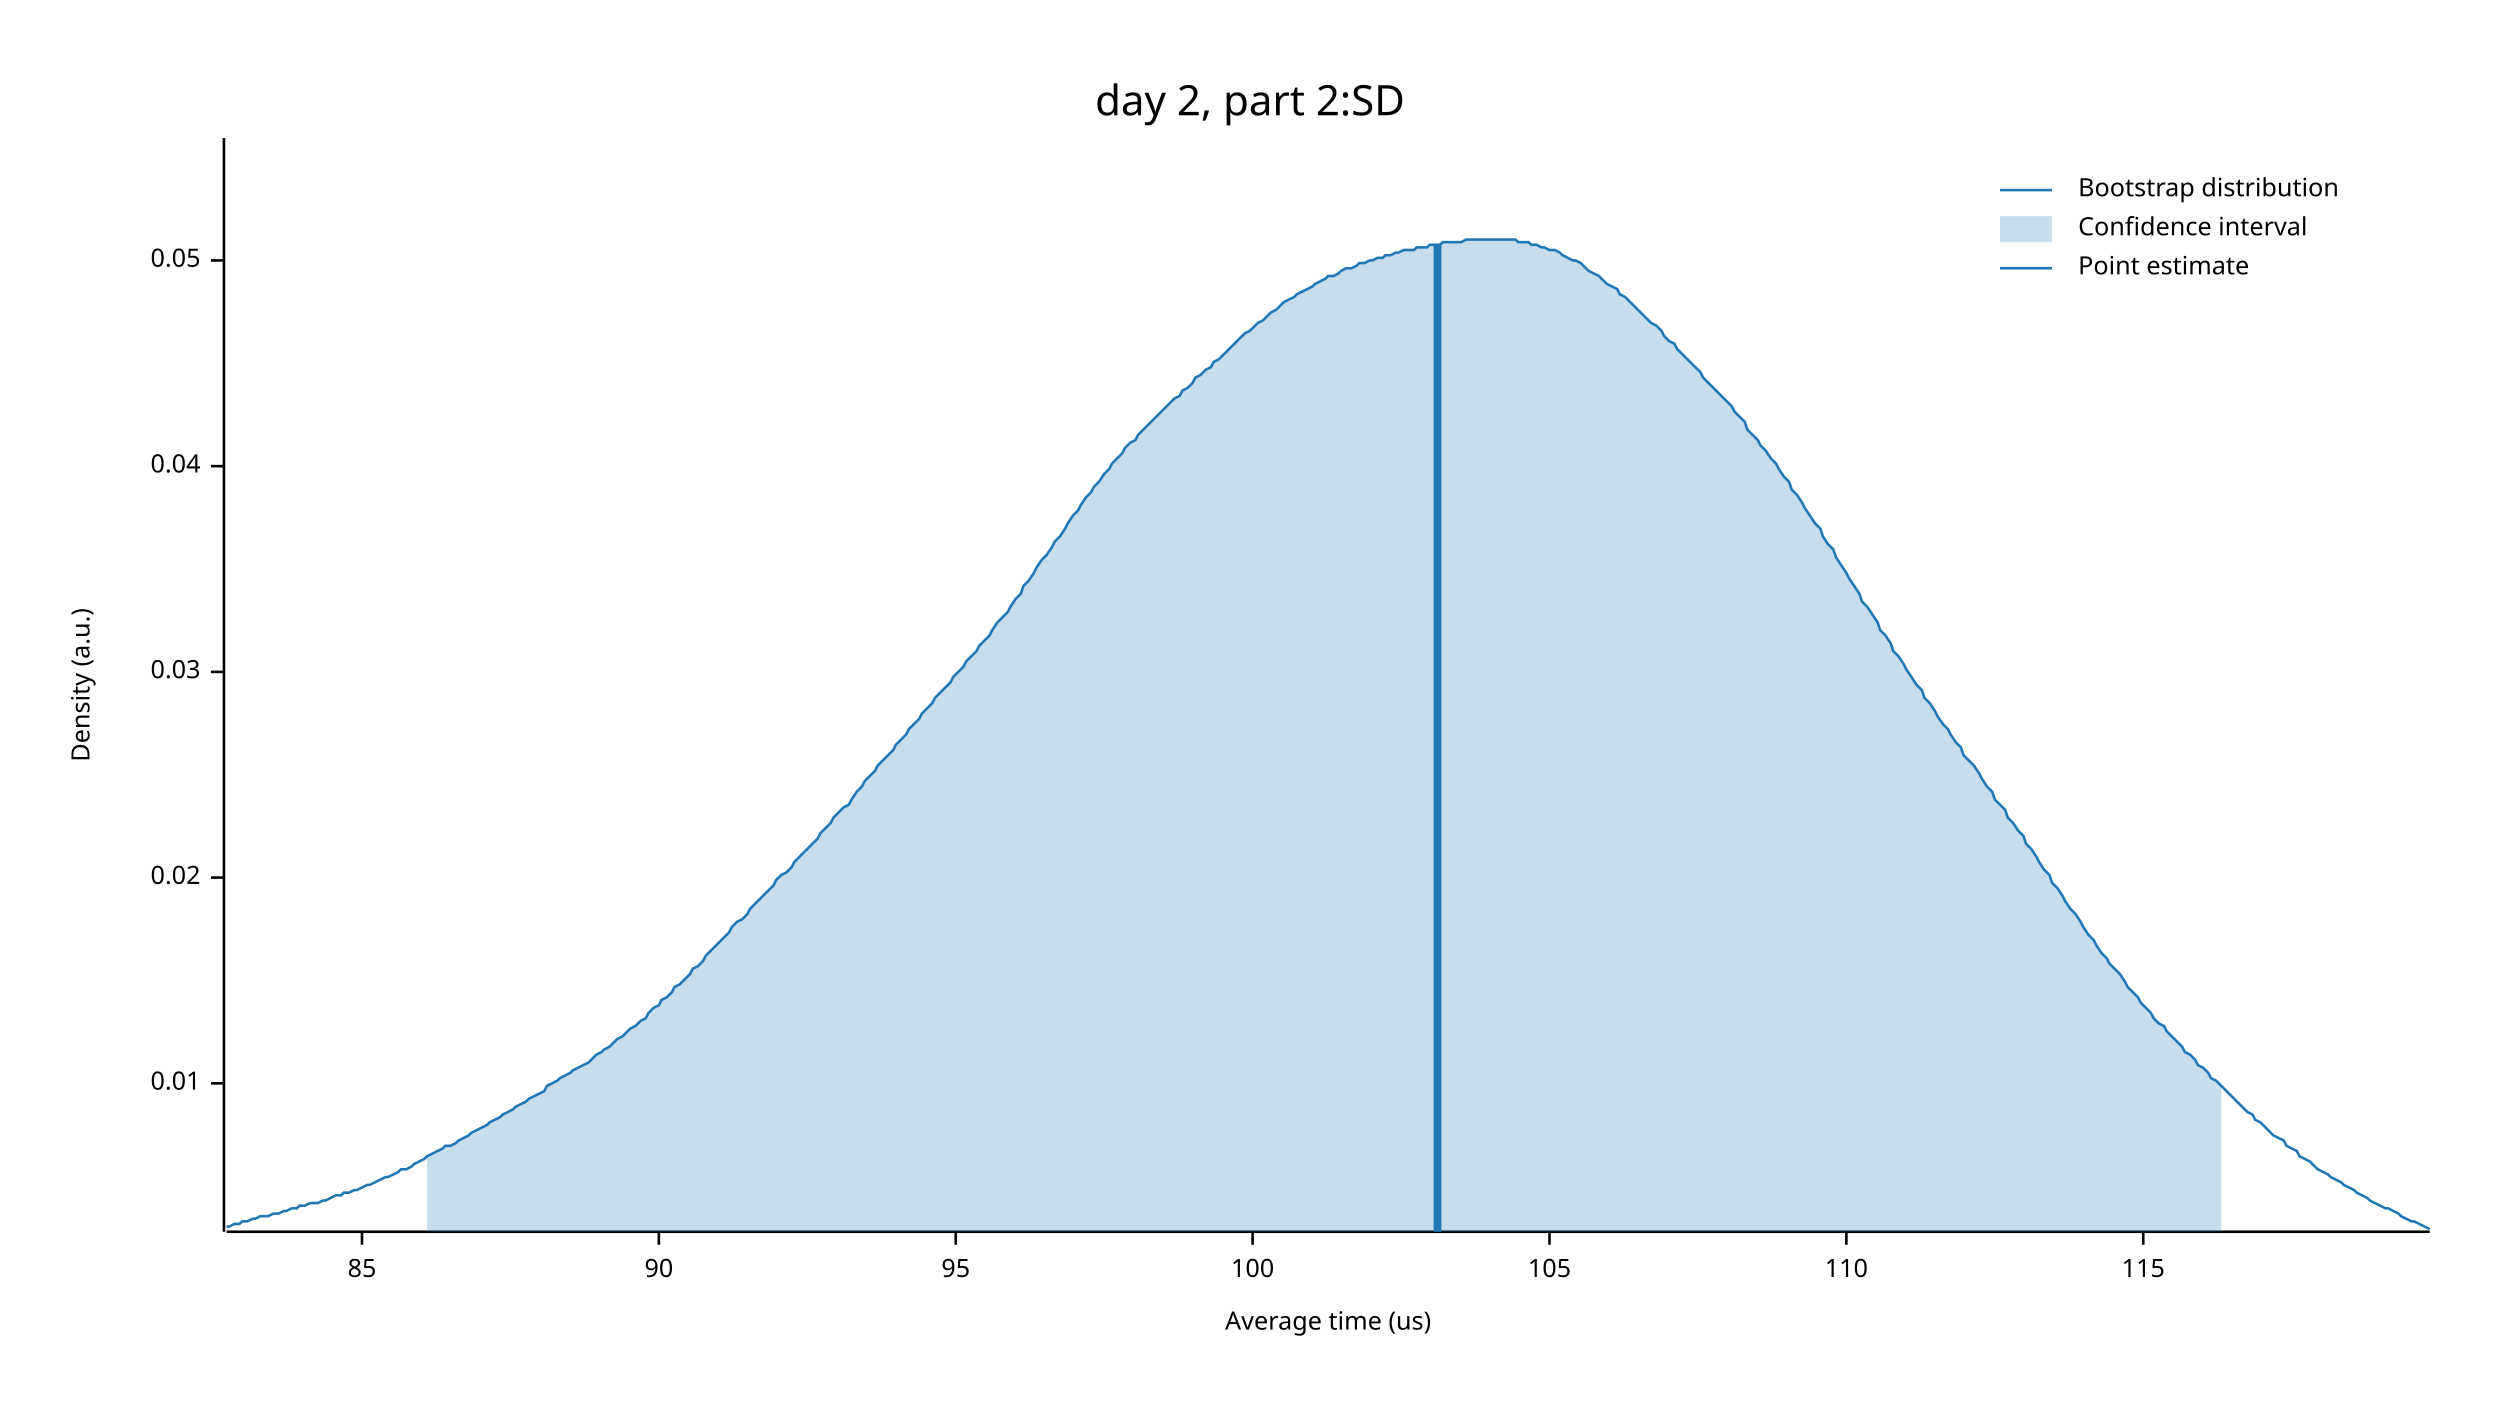
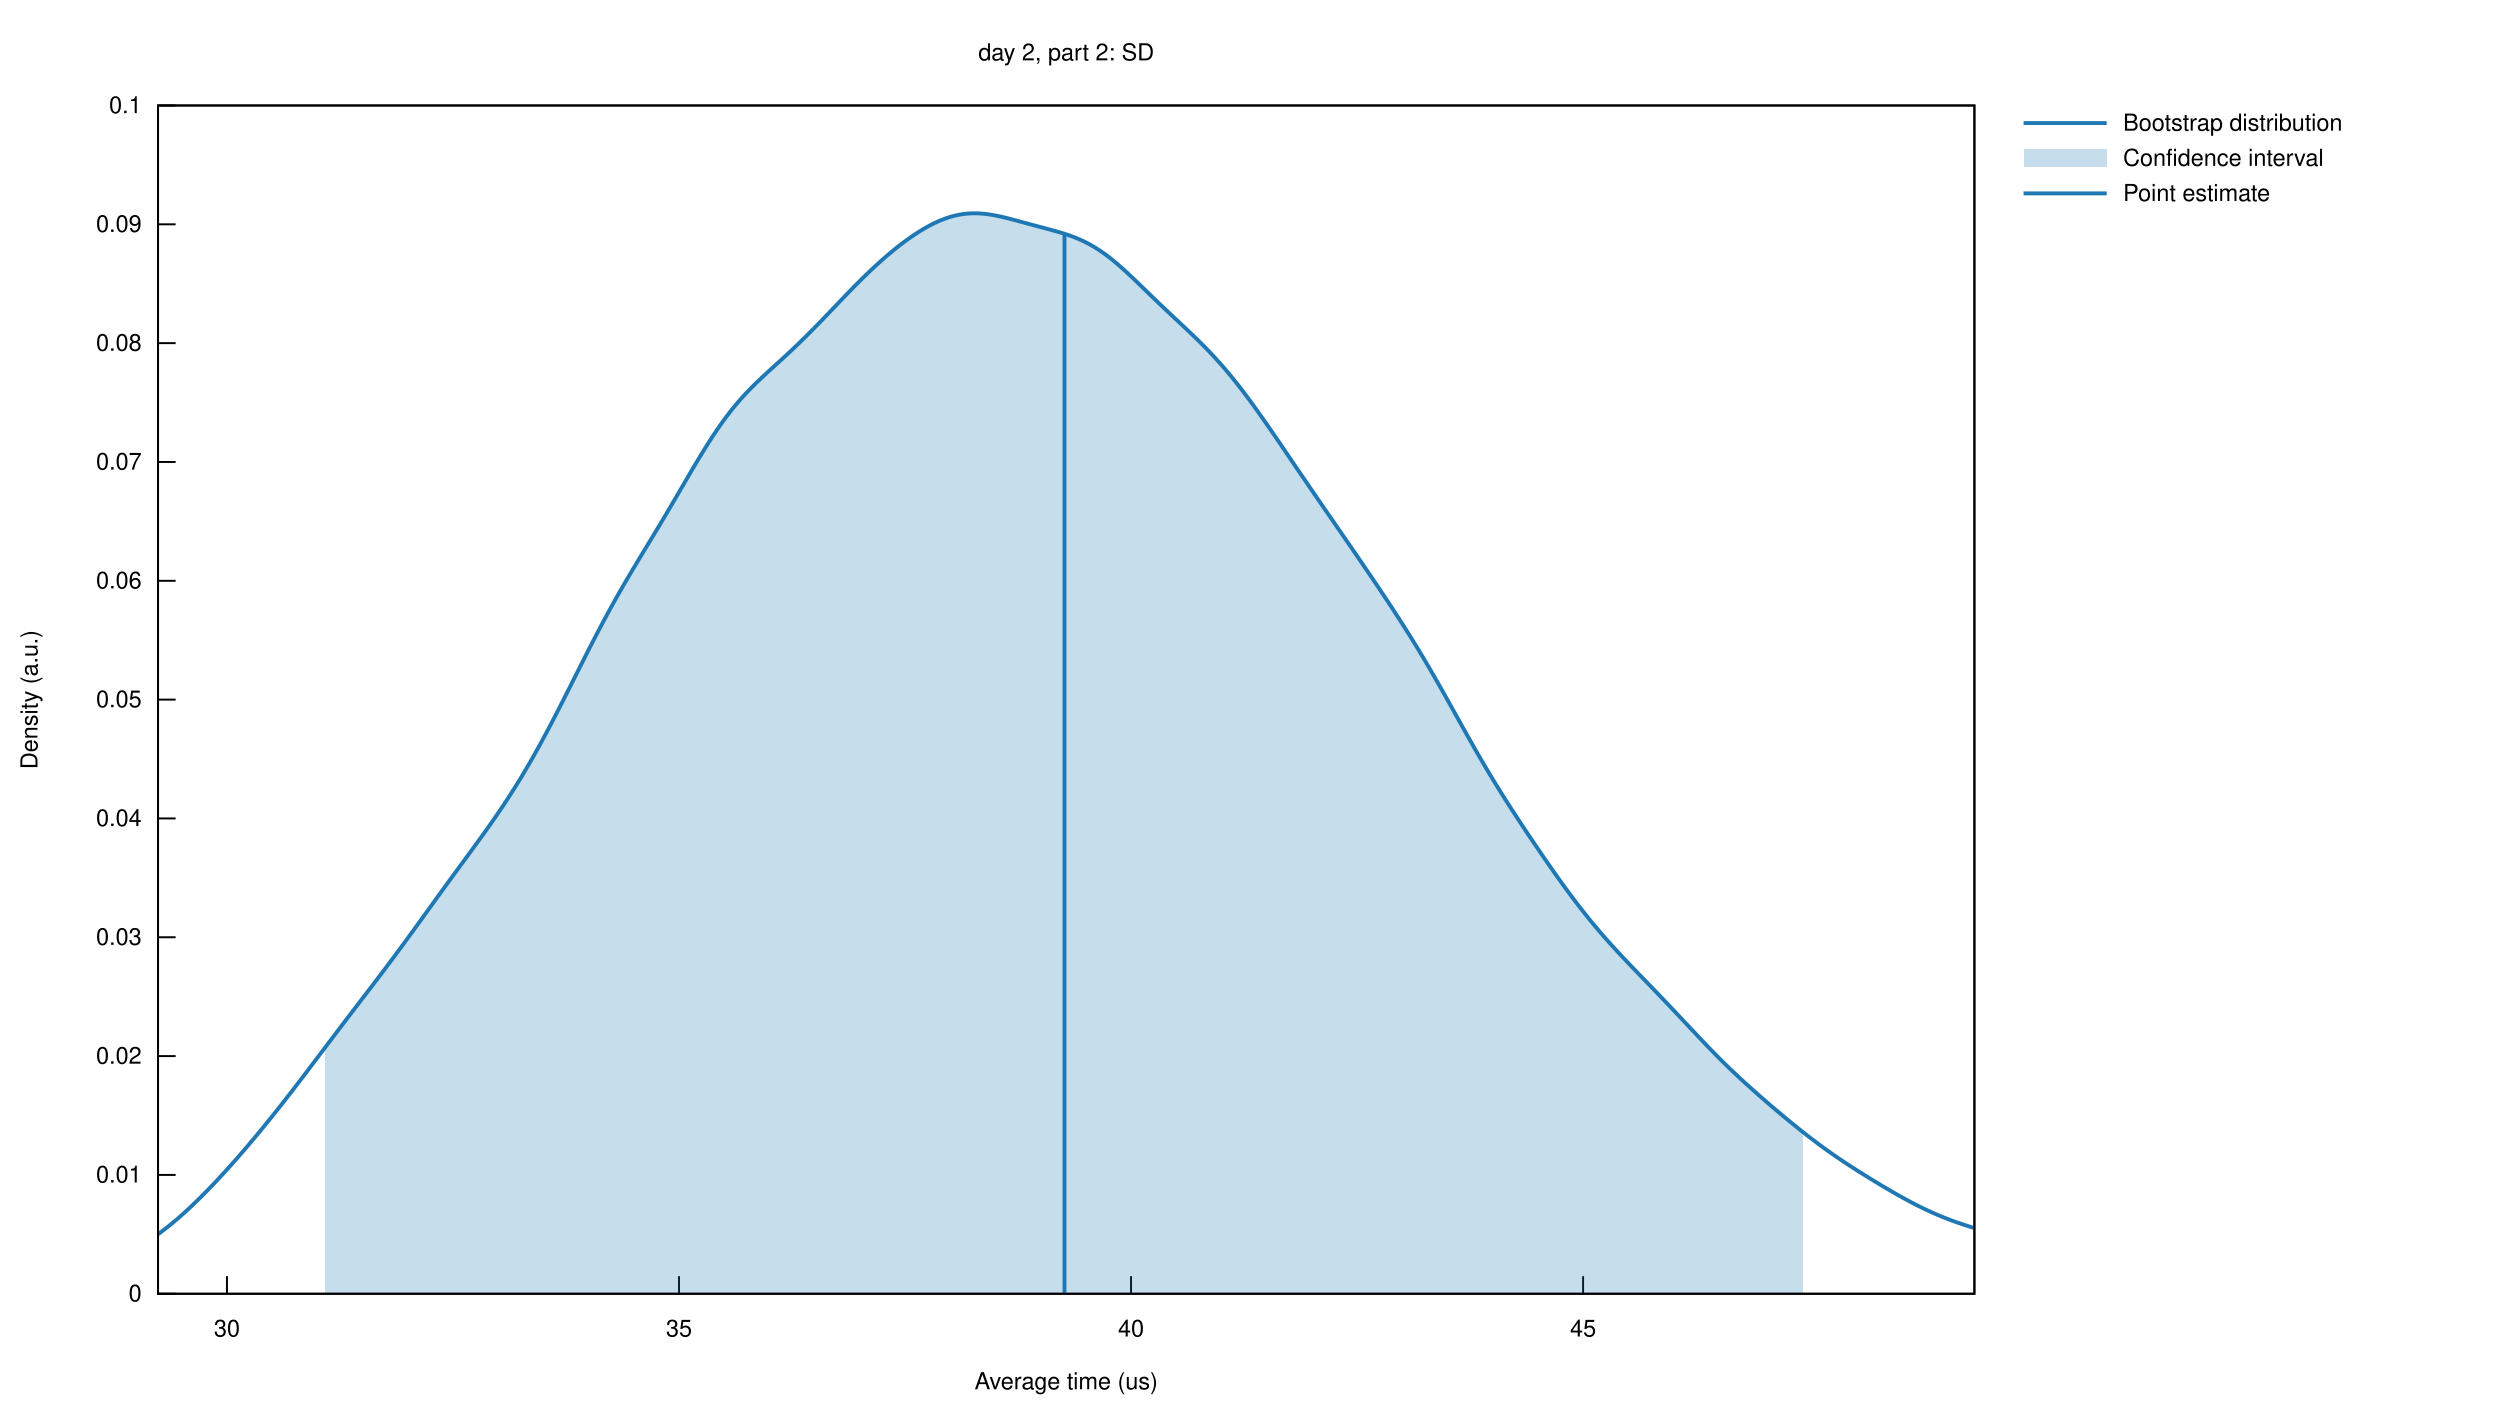
- <svg xmlns="http://www.w3.org/2000/svg" width="960" height="540" viewBox="0 0 960 540">
-   <text x="480" y="32" dy="0.76em" text-anchor="middle" font-family="sans-serif" font-size="16.129" opacity="1" fill="#000000">
- day 2, part 2:SD
- </text>
-   <text x="27" y="263" dy="0.76em" text-anchor="middle" font-family="sans-serif" font-size="9.677" opacity="1" fill="#000000" transform="rotate(270, 27, 263)">
- Density (a.u.)
- </text>
-   <text x="510" y="513" dy="-0.5ex" text-anchor="middle" font-family="sans-serif" font-size="9.677" opacity="1" fill="#000000">
- Average time (us)
- </text>
-   <polyline fill="none" opacity="1" stroke="#000000" stroke-width="1" points="86,53 86,473 " />
-   <text x="77" y="416" dy="0.5ex" text-anchor="end" font-family="sans-serif" font-size="9.677" opacity="1" fill="#000000">
- 0.01
- </text>
-   <polyline fill="none" opacity="1" stroke="#000000" stroke-width="1" points="81,416 86,416 " />
-   <text x="77" y="337" dy="0.5ex" text-anchor="end" font-family="sans-serif" font-size="9.677" opacity="1" fill="#000000">
- 0.02
- </text>
-   <polyline fill="none" opacity="1" stroke="#000000" stroke-width="1" points="81,337 86,337 " />
-   <text x="77" y="258" dy="0.5ex" text-anchor="end" font-family="sans-serif" font-size="9.677" opacity="1" fill="#000000">
- 0.03
- </text>
-   <polyline fill="none" opacity="1" stroke="#000000" stroke-width="1" points="81,258 86,258 " />
-   <text x="77" y="179" dy="0.5ex" text-anchor="end" font-family="sans-serif" font-size="9.677" opacity="1" fill="#000000">
- 0.04
- </text>
-   <polyline fill="none" opacity="1" stroke="#000000" stroke-width="1" points="81,179 86,179 " />
-   <text x="77" y="100" dy="0.5ex" text-anchor="end" font-family="sans-serif" font-size="9.677" opacity="1" fill="#000000">
- 0.05
- </text>
-   <polyline fill="none" opacity="1" stroke="#000000" stroke-width="1" points="81,100 86,100 " />
-   <polyline fill="none" opacity="1" stroke="#000000" stroke-width="1" points="87,473 933,473 " />
-   <text x="139" y="483" dy="0.76em" text-anchor="middle" font-family="sans-serif" font-size="9.677" opacity="1" fill="#000000">
- 85
- </text>
-   <polyline fill="none" opacity="1" stroke="#000000" stroke-width="1" points="139,473 139,478 " />
-   <text x="253" y="483" dy="0.76em" text-anchor="middle" font-family="sans-serif" font-size="9.677" opacity="1" fill="#000000">
- 90
- </text>
-   <polyline fill="none" opacity="1" stroke="#000000" stroke-width="1" points="253,473 253,478 " />
-   <text x="367" y="483" dy="0.76em" text-anchor="middle" font-family="sans-serif" font-size="9.677" opacity="1" fill="#000000">
- 95
- </text>
-   <polyline fill="none" opacity="1" stroke="#000000" stroke-width="1" points="367,473 367,478 " />
-   <text x="481" y="483" dy="0.76em" text-anchor="middle" font-family="sans-serif" font-size="9.677" opacity="1" fill="#000000">
- 100
- </text>
-   <polyline fill="none" opacity="1" stroke="#000000" stroke-width="1" points="481,473 481,478 " />
-   <text x="595" y="483" dy="0.76em" text-anchor="middle" font-family="sans-serif" font-size="9.677" opacity="1" fill="#000000">
- 105
- </text>
-   <polyline fill="none" opacity="1" stroke="#000000" stroke-width="1" points="595,473 595,478 " />
-   <text x="709" y="483" dy="0.76em" text-anchor="middle" font-family="sans-serif" font-size="9.677" opacity="1" fill="#000000">
- 110
- </text>
-   <polyline fill="none" opacity="1" stroke="#000000" stroke-width="1" points="709,473 709,478 " />
-   <text x="823" y="483" dy="0.76em" text-anchor="middle" font-family="sans-serif" font-size="9.677" opacity="1" fill="#000000">
- 115
- </text>
-   <polyline fill="none" opacity="1" stroke="#000000" stroke-width="1" points="823,473 823,478 " />
-   <polyline fill="none" opacity="1" stroke="#1F78B4" stroke-width="1" points="87,471 88,471 90,470 92,470 93,469 95,469 97,468 98,468 100,467 102,467 103,467 105,466 107,466 109,465 110,465 112,464 114,464 115,463 117,463 119,462 120,462 122,462 124,461 125,461 127,460 129,459 131,459 132,458 134,458 136,457 137,457 139,456 141,455 142,455 144,454 146,453 148,452 149,452 151,451 153,450 154,449 156,449 158,448 159,447 161,446 163,445 164,444 166,443 168,442 170,441 171,440 173,440 175,439 176,438 178,437 180,436 181,435 183,434 185,433 187,432 188,431 190,430 192,429 193,428 195,427 197,426 198,425 200,424 202,423 203,422 205,421 207,420 209,419 210,417 212,416 214,415 215,414 217,413 219,412 220,411 222,410 224,409 226,408 227,407 229,405 231,404 232,403 234,402 236,400 237,399 239,398 241,396 242,395 244,394 246,392 248,391 249,389 251,387 253,386 254,384 256,383 258,381 259,379 261,378 263,376 265,374 266,372 268,371 270,369 271,367 273,365 275,363 276,362 278,360 280,358 281,356 283,354 285,353 287,351 288,349 290,347 292,345 293,344 295,342 297,340 298,338 300,336 302,335 304,333 305,331 307,329 309,327 310,326 312,324 314,322 315,320 317,318 319,316 320,314 322,312 324,310 326,309 327,307 329,304 331,302 332,300 334,298 336,296 337,294 339,292 341,290 343,288 344,286 346,284 348,282 349,280 351,278 353,276 354,274 356,272 358,270 359,268 361,266 363,264 365,262 366,260 368,258 370,256 371,254 373,252 375,250 376,248 378,246 380,244 381,242 383,239 385,237 387,235 388,233 390,230 392,228 393,225 395,223 397,220 398,218 400,215 402,213 404,210 405,208 407,206 409,203 410,201 412,198 414,196 415,194 417,191 419,189 420,187 422,185 424,182 426,180 427,178 429,176 431,174 432,172 434,170 436,169 437,167 439,165 441,163 443,161 444,160 446,158 448,156 449,155 451,153 453,152 454,150 456,149 458,147 459,145 461,144 463,142 465,141 466,139 468,138 470,136 471,135 473,133 475,131 476,130 478,128 480,127 482,125 483,124 485,123 487,121 488,120 490,119 492,117 493,116 495,115 497,114 498,113 500,112 502,111 504,110 505,109 507,108 509,107 510,106 512,106 514,105 515,104 517,103 519,103 521,102 522,101 524,101 526,100 527,100 529,99 531,99 532,98 534,98 536,97 537,97 539,96 541,96 543,96 544,95 546,95 548,95 549,94 551,94 553,94 554,93 556,93 558,93 560,93 561,93 563,92 565,92 566,92 568,92 570,92 571,92 573,92 575,92 576,92 578,92 580,92 582,92 583,93 585,93 587,93 588,94 590,94 592,95 593,95 595,96 597,96 599,97 600,98 602,99 604,100 605,100 607,101 609,103 610,104 612,105 614,106 615,107 617,109 619,110 621,111 622,113 624,114 626,116 627,117 629,119 631,121 632,122 634,124 636,125 638,127 639,129 641,131 643,132 644,134 646,136 648,138 649,139 651,141 653,143 654,145 656,147 658,149 660,151 661,152 663,154 665,156 666,158 668,160 670,162 671,165 673,167 675,169 676,171 678,173 680,176 682,178 683,180 685,183 687,185 688,188 690,190 692,193 693,195 695,198 697,201 699,203 700,206 702,209 704,211 705,214 707,217 709,220 710,222 712,225 714,228 715,231 717,233 719,236 721,239 722,242 724,244 726,247 727,250 729,252 731,255 732,257 734,260 736,263 738,265 739,268 741,270 743,273 744,275 746,278 748,280 749,282 751,285 753,287 754,290 756,292 758,294 760,297 761,299 763,302 765,304 766,307 768,309 770,311 771,314 773,316 775,319 777,321 778,324 780,326 782,329 783,331 785,334 787,336 788,339 790,341 792,344 793,346 795,349 797,351 799,354 800,356 802,359 804,361 805,363 807,366 809,368 810,370 812,372 814,374 816,377 817,379 819,381 821,383 822,385 824,387 826,389 827,391 829,393 831,394 832,396 834,398 836,400 838,402 839,404 841,405 843,407 844,409 846,410 848,412 849,414 851,415 853,417 855,419 856,420 858,422 860,424 861,425 863,427 865,428 866,430 868,431 870,433 871,434 873,436 875,437 877,438 878,440 880,441 882,442 883,444 885,445 887,446 888,447 890,449 892,450 894,451 895,452 897,453 899,454 900,455 902,456 904,457 905,458 907,459 909,460 910,461 912,462 914,463 916,464 917,464 919,465 921,466 922,467 924,468 926,469 927,469 929,470 931,471 933,472 " />
-   <polygon opacity="0.25" fill="#1F78B4" points="164,444 166,443 168,442 170,441 171,440 173,440 175,439 176,438 178,437 180,436 181,435 183,434 185,433 187,432 188,431 190,430 192,429 193,428 195,427 197,426 198,425 200,424 202,423 203,422 205,421 207,420 209,419 210,417 212,416 214,415 215,414 217,413 219,412 220,411 222,410 224,409 226,408 227,407 229,405 231,404 232,403 234,402 236,400 237,399 239,398 241,396 242,395 244,394 246,392 248,391 249,389 251,387 253,386 254,384 256,383 258,381 259,379 261,378 263,376 265,374 266,372 268,371 270,369 271,367 273,365 275,363 276,362 278,360 280,358 281,356 283,354 285,353 287,351 288,349 290,347 292,345 293,344 295,342 297,340 298,338 300,336 302,335 304,333 305,331 307,329 309,327 310,326 312,324 314,322 315,320 317,318 319,316 320,314 322,312 324,310 326,309 327,307 329,304 331,302 332,300 334,298 336,296 337,294 339,292 341,290 343,288 344,286 346,284 348,282 349,280 351,278 353,276 354,274 356,272 358,270 359,268 361,266 363,264 365,262 366,260 368,258 370,256 371,254 373,252 375,250 376,248 378,246 380,244 381,242 383,239 385,237 387,235 388,233 390,230 392,228 393,225 395,223 397,220 398,218 400,215 402,213 404,210 405,208 407,206 409,203 410,201 412,198 414,196 415,194 417,191 419,189 420,187 422,185 424,182 426,180 427,178 429,176 431,174 432,172 434,170 436,169 437,167 439,165 441,163 443,161 444,160 446,158 448,156 449,155 451,153 453,152 454,150 456,149 458,147 459,145 461,144 463,142 465,141 466,139 468,138 470,136 471,135 473,133 475,131 476,130 478,128 480,127 482,125 483,124 485,123 487,121 488,120 490,119 492,117 493,116 495,115 497,114 498,113 500,112 502,111 504,110 505,109 507,108 509,107 510,106 512,106 514,105 515,104 517,103 519,103 521,102 522,101 524,101 526,100 527,100 529,99 531,99 532,98 534,98 536,97 537,97 539,96 541,96 543,96 544,95 546,95 548,95 549,94 551,94 553,94 554,93 556,93 558,93 560,93 561,93 563,92 565,92 566,92 568,92 570,92 571,92 573,92 575,92 576,92 578,92 580,92 582,92 583,93 585,93 587,93 588,94 590,94 592,95 593,95 595,96 597,96 599,97 600,98 602,99 604,100 605,100 607,101 609,103 610,104 612,105 614,106 615,107 617,109 619,110 621,111 622,113 624,114 626,116 627,117 629,119 631,121 632,122 634,124 636,125 638,127 639,129 641,131 643,132 644,134 646,136 648,138 649,139 651,141 653,143 654,145 656,147 658,149 660,151 661,152 663,154 665,156 666,158 668,160 670,162 671,165 673,167 675,169 676,171 678,173 680,176 682,178 683,180 685,183 687,185 688,188 690,190 692,193 693,195 695,198 697,201 699,203 700,206 702,209 704,211 705,214 707,217 709,220 710,222 712,225 714,228 715,231 717,233 719,236 721,239 722,242 724,244 726,247 727,250 729,252 731,255 732,257 734,260 736,263 738,265 739,268 741,270 743,273 744,275 746,278 748,280 749,282 751,285 753,287 754,290 756,292 758,294 760,297 761,299 763,302 765,304 766,307 768,309 770,311 771,314 773,316 775,319 777,321 778,324 780,326 782,329 783,331 785,334 787,336 788,339 790,341 792,344 793,346 795,349 797,351 799,354 800,356 802,359 804,361 805,363 807,366 809,368 810,370 812,372 814,374 816,377 817,379 819,381 821,383 822,385 824,387 826,389 827,391 829,393 831,394 832,396 834,398 836,400 838,402 839,404 841,405 843,407 844,409 846,410 848,412 849,414 851,415 853,417 853,473 164,473 " />
-   <polyline fill="none" opacity="1" stroke="#1F78B4" stroke-width="3" points="552,473 552,94 " />
-   <text x="798" y="68" dy="0.76em" text-anchor="start" font-family="sans-serif" font-size="9.677" opacity="1" fill="#000000">
- Bootstrap distribution
- </text>
-   <text x="798" y="83" dy="0.76em" text-anchor="start" font-family="sans-serif" font-size="9.677" opacity="1" fill="#000000">
- Confidence interval
- </text>
-   <text x="798" y="98" dy="0.76em" text-anchor="start" font-family="sans-serif" font-size="9.677" opacity="1" fill="#000000">
- Point estimate
- </text>
-   <polyline fill="none" opacity="1" stroke="#1F78B4" stroke-width="1" points="768,73 788,73 " />
-   <rect x="768" y="83" width="20" height="10" opacity="0.25" fill="#1F78B4" stroke="none" />
-   <polyline fill="none" opacity="1" stroke="#1F78B4" stroke-width="1" points="768,103 788,103 " />
+ <svg xmlns="http://www.w3.org/2000/svg" xmlns:xlink="http://www.w3.org/1999/xlink" viewBox="0 0 1280 720">
+   <g id="gnuplot_canvas">
+     <rect x="0" y="0" width="1280" height="720" fill="none" />
+     <defs>
+       <circle id="gpDot" r="0.5" stroke-width="0.5" stroke="currentColor" />
+       <path id="gpPt0" stroke-width="0.222" stroke="currentColor" d="M-1,0 h2 M0,-1 v2" />
+       <path id="gpPt1" stroke-width="0.222" stroke="currentColor" d="M-1,-1 L1,1 M1,-1 L-1,1" />
+       <path id="gpPt2" stroke-width="0.222" stroke="currentColor" d="M-1,0 L1,0 M0,-1 L0,1 M-1,-1 L1,1 M-1,1 L1,-1" />
+       <rect id="gpPt3" stroke-width="0.222" stroke="currentColor" x="-1" y="-1" width="2" height="2" />
+       <rect id="gpPt4" stroke-width="0.222" stroke="currentColor" fill="currentColor" x="-1" y="-1" width="2" height="2" />
+       <circle id="gpPt5" stroke-width="0.222" stroke="currentColor" cx="0" cy="0" r="1" />
+       <use xlink:href="#gpPt5" id="gpPt6" fill="currentColor" stroke="none" />
+       <path id="gpPt7" stroke-width="0.222" stroke="currentColor" d="M0,-1.33 L-1.33,0.67 L1.33,0.67 z" />
+       <use xlink:href="#gpPt7" id="gpPt8" fill="currentColor" stroke="none" />
+       <use xlink:href="#gpPt7" id="gpPt9" stroke="currentColor" transform="rotate(180)" />
+       <use xlink:href="#gpPt9" id="gpPt10" fill="currentColor" stroke="none" />
+       <use xlink:href="#gpPt3" id="gpPt11" stroke="currentColor" transform="rotate(45)" />
+       <use xlink:href="#gpPt11" id="gpPt12" fill="currentColor" stroke="none" />
+       <path id="gpPt13" stroke-width="0.222" stroke="currentColor" d="M0,1.330 L1.265,0.411 L0.782,-1.067 L-0.782,-1.076 L-1.265,0.411 z" />
+       <use xlink:href="#gpPt13" id="gpPt14" fill="currentColor" stroke="none" />
+       <filter id="textbox" filterUnits="objectBoundingBox" x="0" y="0" height="1" width="1">
+         <feFlood flood-color="white" flood-opacity="1" result="bgnd" />
+         <feComposite in="SourceGraphic" in2="bgnd" operator="atop" />
+       </filter>
+       <filter id="greybox" filterUnits="objectBoundingBox" x="0" y="0" height="1" width="1">
+         <feFlood flood-color="lightgrey" flood-opacity="1" result="grey" />
+         <feComposite in="SourceGraphic" in2="grey" operator="atop" />
+       </filter>
+     </defs>
+     <g fill="none" color="white" stroke="currentColor" stroke-width="1.00" stroke-linecap="butt" stroke-linejoin="miter">
+ </g>
+     <g fill="none" color="black" stroke="currentColor" stroke-width="1.00" stroke-linecap="butt" stroke-linejoin="miter">
+       <path stroke="black" d="M80.92,662.40 L89.92,662.40  " />
+       <g transform="translate(72.53,666.30)" stroke="none" fill="black" font-family="Helvetica" font-size="12.00" text-anchor="end">
+         <text>
+           <tspan font-family="Helvetica"> 0</tspan>
+         </text>
+       </g>
+     </g>
+     <g fill="none" color="black" stroke="currentColor" stroke-width="1.00" stroke-linecap="butt" stroke-linejoin="miter">
+       <path stroke="black" d="M80.92,601.56 L89.92,601.56  " />
+       <g transform="translate(72.53,605.46)" stroke="none" fill="black" font-family="Helvetica" font-size="12.00" text-anchor="end">
+         <text>
+           <tspan font-family="Helvetica"> 0.01</tspan>
+         </text>
+       </g>
+     </g>
+     <g fill="none" color="black" stroke="currentColor" stroke-width="1.00" stroke-linecap="butt" stroke-linejoin="miter">
+       <path stroke="black" d="M80.92,540.72 L89.92,540.72  " />
+       <g transform="translate(72.53,544.62)" stroke="none" fill="black" font-family="Helvetica" font-size="12.00" text-anchor="end">
+         <text>
+           <tspan font-family="Helvetica"> 0.02</tspan>
+         </text>
+       </g>
+     </g>
+     <g fill="none" color="black" stroke="currentColor" stroke-width="1.00" stroke-linecap="butt" stroke-linejoin="miter">
+       <path stroke="black" d="M80.92,479.88 L89.92,479.88  " />
+       <g transform="translate(72.53,483.78)" stroke="none" fill="black" font-family="Helvetica" font-size="12.00" text-anchor="end">
+         <text>
+           <tspan font-family="Helvetica"> 0.03</tspan>
+         </text>
+       </g>
+     </g>
+     <g fill="none" color="black" stroke="currentColor" stroke-width="1.00" stroke-linecap="butt" stroke-linejoin="miter">
+       <path stroke="black" d="M80.92,419.04 L89.92,419.04  " />
+       <g transform="translate(72.53,422.94)" stroke="none" fill="black" font-family="Helvetica" font-size="12.00" text-anchor="end">
+         <text>
+           <tspan font-family="Helvetica"> 0.04</tspan>
+         </text>
+       </g>
+     </g>
+     <g fill="none" color="black" stroke="currentColor" stroke-width="1.00" stroke-linecap="butt" stroke-linejoin="miter">
+       <path stroke="black" d="M80.92,358.20 L89.92,358.20  " />
+       <g transform="translate(72.53,362.10)" stroke="none" fill="black" font-family="Helvetica" font-size="12.00" text-anchor="end">
+         <text>
+           <tspan font-family="Helvetica"> 0.05</tspan>
+         </text>
+       </g>
+     </g>
+     <g fill="none" color="black" stroke="currentColor" stroke-width="1.00" stroke-linecap="butt" stroke-linejoin="miter">
+       <path stroke="black" d="M80.92,297.37 L89.92,297.37  " />
+       <g transform="translate(72.53,301.27)" stroke="none" fill="black" font-family="Helvetica" font-size="12.00" text-anchor="end">
+         <text>
+           <tspan font-family="Helvetica"> 0.06</tspan>
+         </text>
+       </g>
+     </g>
+     <g fill="none" color="black" stroke="currentColor" stroke-width="1.00" stroke-linecap="butt" stroke-linejoin="miter">
+       <path stroke="black" d="M80.92,236.53 L89.92,236.53  " />
+       <g transform="translate(72.53,240.43)" stroke="none" fill="black" font-family="Helvetica" font-size="12.00" text-anchor="end">
+         <text>
+           <tspan font-family="Helvetica"> 0.07</tspan>
+         </text>
+       </g>
+     </g>
+     <g fill="none" color="black" stroke="currentColor" stroke-width="1.00" stroke-linecap="butt" stroke-linejoin="miter">
+       <path stroke="black" d="M80.92,175.69 L89.92,175.69  " />
+       <g transform="translate(72.53,179.59)" stroke="none" fill="black" font-family="Helvetica" font-size="12.00" text-anchor="end">
+         <text>
+           <tspan font-family="Helvetica"> 0.08</tspan>
+         </text>
+       </g>
+     </g>
+     <g fill="none" color="black" stroke="currentColor" stroke-width="1.00" stroke-linecap="butt" stroke-linejoin="miter">
+       <path stroke="black" d="M80.92,114.85 L89.92,114.85  " />
+       <g transform="translate(72.53,118.75)" stroke="none" fill="black" font-family="Helvetica" font-size="12.00" text-anchor="end">
+         <text>
+           <tspan font-family="Helvetica"> 0.09</tspan>
+         </text>
+       </g>
+     </g>
+     <g fill="none" color="black" stroke="currentColor" stroke-width="1.00" stroke-linecap="butt" stroke-linejoin="miter">
+       <path stroke="black" d="M80.92,54.01 L89.92,54.01  " />
+       <g transform="translate(72.53,57.91)" stroke="none" fill="black" font-family="Helvetica" font-size="12.00" text-anchor="end">
+         <text>
+           <tspan font-family="Helvetica"> 0.1</tspan>
+         </text>
+       </g>
+     </g>
+     <g fill="none" color="black" stroke="currentColor" stroke-width="1.00" stroke-linecap="butt" stroke-linejoin="miter">
+       <path stroke="black" d="M116.20,662.40 L116.20,653.40  " />
+       <g transform="translate(116.20,684.30)" stroke="none" fill="black" font-family="Helvetica" font-size="12.00" text-anchor="middle">
+         <text>
+           <tspan font-family="Helvetica"> 30</tspan>
+         </text>
+       </g>
+     </g>
+     <g fill="none" color="black" stroke="currentColor" stroke-width="1.00" stroke-linecap="butt" stroke-linejoin="miter">
+       <path stroke="black" d="M347.65,662.40 L347.65,653.40  " />
+       <g transform="translate(347.65,684.30)" stroke="none" fill="black" font-family="Helvetica" font-size="12.00" text-anchor="middle">
+         <text>
+           <tspan font-family="Helvetica"> 35</tspan>
+         </text>
+       </g>
+     </g>
+     <g fill="none" color="black" stroke="currentColor" stroke-width="1.00" stroke-linecap="butt" stroke-linejoin="miter">
+       <path stroke="black" d="M579.09,662.40 L579.09,653.40  " />
+       <g transform="translate(579.09,684.30)" stroke="none" fill="black" font-family="Helvetica" font-size="12.00" text-anchor="middle">
+         <text>
+           <tspan font-family="Helvetica"> 40</tspan>
+         </text>
+       </g>
+     </g>
+     <g fill="none" color="black" stroke="currentColor" stroke-width="1.00" stroke-linecap="butt" stroke-linejoin="miter">
+       <path stroke="black" d="M810.54,662.40 L810.54,653.40  " />
+       <g transform="translate(810.54,684.30)" stroke="none" fill="black" font-family="Helvetica" font-size="12.00" text-anchor="middle">
+         <text>
+           <tspan font-family="Helvetica"> 45</tspan>
+         </text>
+       </g>
+     </g>
+     <g fill="none" color="black" stroke="currentColor" stroke-width="1.00" stroke-linecap="butt" stroke-linejoin="miter">
+ </g>
+     <g fill="none" color="black" stroke="currentColor" stroke-width="1.00" stroke-linecap="butt" stroke-linejoin="miter">
+       <path stroke="black" d="M80.92,54.01 L80.92,662.40 L1010.90,662.40 L1010.90,54.01 L80.92,54.01 Z  " />
+     </g>
+     <g fill="none" color="black" stroke="currentColor" stroke-width="1.00" stroke-linecap="butt" stroke-linejoin="miter">
+       <g transform="translate(19.18,358.21) rotate(270)" stroke="none" fill="black" font-family="Helvetica" font-size="12.00" text-anchor="middle">
+         <text>
+           <tspan font-family="Helvetica">Density (a.u.)</tspan>
+         </text>
+       </g>
+     </g>
+     <g fill="none" color="black" stroke="currentColor" stroke-width="1.00" stroke-linecap="butt" stroke-linejoin="miter">
+       <g transform="translate(545.91,711.30)" stroke="none" fill="black" font-family="Helvetica" font-size="12.00" text-anchor="middle">
+         <text>
+           <tspan font-family="Helvetica">Average time (us)</tspan>
+         </text>
+       </g>
+     </g>
+     <g fill="none" color="black" stroke="currentColor" stroke-width="1.00" stroke-linecap="butt" stroke-linejoin="miter">
+ </g>
+     <g id="gnuplot_plot_1">
+       <g fill="none" color="white" stroke="currentColor" stroke-width="2.00" stroke-linecap="butt" stroke-linejoin="miter">
+ </g>
+       <g fill="none" color="black" stroke="currentColor" stroke-width="2.00" stroke-linecap="butt" stroke-linejoin="miter">
+         <g transform="translate(1087.02,66.91)" stroke="none" fill="black" font-family="Helvetica" font-size="12.00" text-anchor="start">
+           <text>
+             <tspan font-family="Helvetica">Bootstrap distribution</tspan>
+           </text>
+         </g>
+       </g>
+       <g fill="none" color="black" stroke="currentColor" stroke-width="2.00" stroke-linecap="butt" stroke-linejoin="miter">
+         <path stroke="rgb( 31, 120, 180)" d="M1036.07,63.01 L1078.63,63.01 M80.92,631.94 L82.78,630.55 L84.65,629.12 L86.51,627.65 L88.37,626.12 L90.24,624.56   L92.10,622.95 L93.97,621.29 L95.83,619.60 L97.69,617.86 L99.56,616.09 L101.42,614.28 L103.28,612.44 L105.15,610.56   L107.01,608.65 L108.88,606.71 L110.74,604.75 L112.60,602.75 L114.47,600.73 L116.33,598.69 L118.19,596.61 L120.06,594.52   L121.92,592.40 L123.78,590.26 L125.65,588.09 L127.51,585.90 L129.38,583.70 L131.24,581.47 L133.10,579.22 L134.97,576.94   L136.83,574.65 L138.69,572.35 L140.56,570.02 L142.42,567.67 L144.29,565.31 L146.15,562.93 L148.01,560.54 L149.88,558.14   L151.74,555.72 L153.60,553.29 L155.47,550.84 L157.33,548.40 L159.19,545.94 L161.06,543.48 L162.92,541.01 L164.79,538.54   L166.65,536.08 L168.51,533.61 L170.38,531.15 L172.24,528.68 L174.10,526.23 L175.97,523.78 L177.83,521.33 L179.70,518.89   L181.56,516.45 L183.42,514.01 L185.29,511.58 L187.15,509.14 L189.01,506.71 L190.88,504.27 L192.74,501.82 L194.60,499.37   L196.47,496.90 L198.33,494.43 L200.20,491.94 L202.06,489.44 L203.92,486.93 L205.79,484.40 L207.65,481.86 L209.51,479.31   L211.38,476.75 L213.24,474.18 L215.11,471.60 L216.97,469.01 L218.83,466.43 L220.70,463.85 L222.56,461.26 L224.42,458.68   L226.29,456.11 L228.15,453.54 L230.01,450.98 L231.88,448.43 L233.74,445.88 L235.61,443.34 L237.47,440.80 L239.33,438.26   L241.20,435.72 L243.06,433.17 L244.92,430.61 L246.79,428.03 L248.65,425.43 L250.52,422.81 L252.38,420.15 L254.24,417.46   L256.11,414.72 L257.97,411.94 L259.83,409.11 L261.70,406.23 L263.56,403.29 L265.43,400.29 L267.29,397.23 L269.15,394.10   L271.02,390.91 L272.88,387.66 L274.74,384.34 L276.61,380.97 L278.47,377.53 L280.33,374.05 L282.20,370.51 L284.06,366.93   L285.93,363.31 L287.79,359.65 L289.65,355.97 L291.52,352.27 L293.38,348.56 L295.24,344.85 L297.11,341.14 L298.97,337.44   L300.84,333.76 L302.70,330.11 L304.56,326.50 L306.43,322.92 L308.29,319.39 L310.15,315.90 L312.02,312.47 L313.88,309.09   L315.74,305.76 L317.61,302.48 L319.47,299.25 L321.34,296.06 L323.20,292.90 L325.06,289.78 L326.93,286.68 L328.79,283.60   L330.65,280.52 L332.52,277.45 L334.38,274.37 L336.25,271.28 L338.11,268.18 L339.97,265.06 L341.84,261.92 L343.70,258.76   L345.56,255.58 L347.43,252.39 L349.29,249.19 L351.15,245.99 L353.02,242.80 L354.88,239.63 L356.75,236.49 L358.61,233.40   L360.47,230.35 L362.34,227.36 L364.20,224.45 L366.06,221.62 L367.93,218.88 L369.79,216.23 L371.66,213.68 L373.52,211.24   L375.38,208.89 L377.25,206.64 L379.11,204.48 L380.97,202.42 L382.84,200.43 L384.70,198.52 L386.56,196.66 L388.43,194.86   L390.29,193.10 L392.16,191.37 L394.02,189.66 L395.88,187.97 L397.75,186.28 L399.61,184.58 L401.47,182.87 L403.34,181.15   L405.20,179.41 L407.07,177.65 L408.93,175.86 L410.79,174.05 L412.66,172.21 L414.52,170.35 L416.38,168.47 L418.25,166.57   L420.11,164.65 L421.97,162.72 L423.84,160.78 L425.70,158.83 L427.57,156.88 L429.43,154.93 L431.29,152.99 L433.16,151.05   L435.02,149.13 L436.88,147.22 L438.75,145.34 L440.61,143.47 L442.48,141.64 L444.34,139.83 L446.20,138.06 L448.07,136.32   L449.93,134.62 L451.79,132.95 L453.66,131.33 L455.52,129.74 L457.38,128.20 L459.25,126.70 L461.11,125.25 L462.98,123.84   L464.84,122.48 L466.70,121.17 L468.57,119.91 L470.43,118.70 L472.29,117.56 L474.16,116.47 L476.02,115.45 L477.89,114.49   L479.75,113.61 L481.61,112.80 L483.48,112.07 L485.34,111.42 L487.20,110.85 L489.07,110.36 L490.93,109.96 L492.79,109.65   L494.66,109.42 L496.52,109.27 L498.39,109.21 L500.25,109.23 L502.11,109.32 L503.98,109.48 L505.84,109.70 L507.70,109.99   L509.57,110.32 L511.43,110.70 L513.30,111.12 L515.16,111.57 L517.02,112.04 L518.89,112.53 L520.75,113.03 L522.61,113.53   L524.48,114.04 L526.34,114.55 L528.20,115.05 L530.07,115.55 L531.93,116.04 L533.80,116.54 L535.66,117.03 L537.52,117.53   L539.39,118.04 L541.25,118.57 L543.11,119.11 L544.98,119.69 L546.84,120.31 L548.71,120.97 L550.57,121.68 L552.43,122.45   L554.30,123.29 L556.16,124.20 L558.02,125.19 L559.89,126.25 L561.75,127.40 L563.62,128.62 L565.48,129.93 L567.34,131.31   L569.21,132.77 L571.07,134.30 L572.93,135.89 L574.80,137.54 L576.66,139.23 L578.52,140.96 L580.39,142.72 L582.25,144.51   L584.12,146.31 L585.98,148.12 L587.84,149.93 L589.71,151.73 L591.57,153.53 L593.43,155.32 L595.30,157.09 L597.16,158.86   L599.03,160.61 L600.89,162.36 L602.75,164.10 L604.62,165.84 L606.48,167.59 L608.34,169.35 L610.21,171.12 L612.07,172.92   L613.93,174.74 L615.80,176.60 L617.66,178.49 L619.53,180.43 L621.39,182.42 L623.25,184.46 L625.12,186.55 L626.98,188.69   L628.84,190.89 L630.71,193.14 L632.57,195.45 L634.44,197.82 L636.30,200.23 L638.16,202.70 L640.03,205.21 L641.89,207.76   L643.75,210.35 L645.62,212.98 L647.48,215.63 L649.34,218.31 L651.21,221.01 L653.07,223.73 L654.94,226.46 L656.80,229.20   L658.66,231.95 L660.53,234.70 L662.39,237.44 L664.25,240.19 L666.12,242.93 L667.98,245.66 L669.85,248.39 L671.71,251.12   L673.57,253.83 L675.44,256.55 L677.30,259.26 L679.16,261.96 L681.03,264.66 L682.89,267.36 L684.75,270.06 L686.62,272.76   L688.48,275.47 L690.35,278.17 L692.21,280.88 L694.07,283.60 L695.94,286.32 L697.80,289.04 L699.66,291.78 L701.53,294.52   L703.39,297.27 L705.26,300.04 L707.12,302.82 L708.98,305.62 L710.85,308.43 L712.71,311.26 L714.57,314.12 L716.44,317.00   L718.30,319.91 L720.16,322.85 L722.03,325.82 L723.89,328.83 L725.76,331.88 L727.62,334.96 L729.48,338.08 L731.35,341.24   L733.21,344.44 L735.07,347.68 L736.94,350.94 L738.80,354.23 L740.67,357.55 L742.53,360.88 L744.39,364.23 L746.26,367.58   L748.12,370.93 L749.98,374.27 L751.85,377.59 L753.71,380.89 L755.57,384.16 L757.44,387.40 L759.30,390.60 L761.17,393.76   L763.03,396.88 L764.89,399.96 L766.76,402.99 L768.62,405.99 L770.48,408.95 L772.35,411.87 L774.21,414.77 L776.08,417.63   L777.94,420.47 L779.80,423.29 L781.67,426.08 L783.53,428.87 L785.39,431.63 L787.26,434.38 L789.12,437.11 L790.98,439.82   L792.85,442.52 L794.71,445.19 L796.58,447.84 L798.44,450.47 L800.30,453.06 L802.17,455.62 L804.03,458.14 L805.89,460.63   L807.76,463.08 L809.62,465.48 L811.49,467.84 L813.35,470.16 L815.21,472.44 L817.08,474.68 L818.94,476.88 L820.80,479.03   L822.67,481.15 L824.53,483.24 L826.39,485.30 L828.26,487.33 L830.12,489.33 L831.99,491.31 L833.85,493.28 L835.71,495.22   L837.58,497.16 L839.44,499.09 L841.30,501.02 L843.17,502.94 L845.03,504.87 L846.90,506.80 L848.76,508.73 L850.62,510.68   L852.49,512.63 L854.35,514.59 L856.21,516.56 L858.08,518.53 L859.94,520.52 L861.81,522.50 L863.67,524.49 L865.53,526.48   L867.40,528.46 L869.26,530.44 L871.12,532.41 L872.99,534.36 L874.85,536.30 L876.71,538.22 L878.58,540.12 L880.44,542.00   L882.31,543.85 L884.17,545.68 L886.03,547.48 L887.90,549.26 L889.76,551.01 L891.62,552.74 L893.49,554.45 L895.35,556.14   L897.22,557.81 L899.08,559.47 L900.94,561.11 L902.81,562.73 L904.67,564.35 L906.53,565.95 L908.40,567.54 L910.26,569.11   L912.12,570.68 L913.99,572.23 L915.85,573.77 L917.72,575.30 L919.58,576.81 L921.44,578.31 L923.31,579.79 L925.17,581.25   L927.03,582.69 L928.90,584.11 L930.76,585.51 L932.63,586.88 L934.49,588.24 L936.35,589.57 L938.22,590.88 L940.08,592.17   L941.94,593.44 L943.81,594.70 L945.67,595.93 L947.53,597.14 L949.40,598.34 L951.26,599.53 L953.13,600.70 L954.99,601.87   L956.85,603.02 L958.72,604.16 L960.58,605.29 L962.44,606.41 L964.31,607.52 L966.17,608.63 L968.04,609.72 L969.90,610.79   L971.76,611.86 L973.63,612.90 L975.49,613.93 L977.35,614.94 L979.22,615.93 L981.08,616.89 L982.94,617.83 L984.81,618.75   L986.67,619.63 L988.54,620.49 L990.40,621.32 L992.26,622.12 L994.13,622.90 L995.99,623.64 L997.85,624.36 L999.72,625.06   L1001.58,625.73 L1003.45,626.37 L1005.31,627.00 L1007.17,627.61 L1009.04,628.20 L1010.90,628.77  " />
+       </g>
+     </g>
+     <g id="gnuplot_plot_2">
+       <g fill="none" color="white" stroke="rgb( 31, 120, 180)" stroke-width="1.00" stroke-linecap="butt" stroke-linejoin="miter">
+ </g>
+       <g fill="none" color="black" stroke="currentColor" stroke-width="1.00" stroke-linecap="butt" stroke-linejoin="miter">
+         <g transform="translate(1087.02,84.91)" stroke="none" fill="black" font-family="Helvetica" font-size="12.00" text-anchor="start">
+           <text>
+             <tspan font-family="Helvetica">Confidence interval</tspan>
+           </text>
+         </g>
+       </g>
+       <g fill="none" color="black" stroke="currentColor" stroke-width="1.00" stroke-linecap="butt" stroke-linejoin="miter">
+         <g stroke="none" shape-rendering="crispEdges">
+           <polygon fill="rgb( 31, 120, 180)" fill-opacity="0.25" points="1036.07,85.51 1078.63,85.51 1078.63,76.51 1036.07,76.51 " />
+           <polygon fill="rgb( 31, 120, 180)" fill-opacity="0.25" points="166.65,536.08 168.51,533.61 170.38,531.15 172.24,528.68 174.10,526.23 175.97,523.78 177.83,521.33 179.70,518.89 181.56,516.45 183.42,514.01 185.29,511.58 187.15,509.14 189.01,506.71 190.88,504.27 192.74,501.82 194.60,499.37 196.47,496.90 198.33,494.43 200.20,491.94 202.06,489.44 203.92,486.93 205.79,484.40 207.65,481.86 209.51,479.31 211.38,476.75 213.24,474.18 215.11,471.60 216.97,469.01 218.83,466.43 220.70,463.85 222.56,461.26 224.42,458.68 226.29,456.11 228.15,453.54 230.01,450.98 231.88,448.43 233.74,445.88 235.61,443.34 237.47,440.80 239.33,438.26 241.20,435.72 243.06,433.17 244.92,430.61 246.79,428.03 248.65,425.43 250.52,422.81 252.38,420.15 254.24,417.46 256.11,414.72 257.97,411.94 259.83,409.11 261.70,406.23 263.56,403.29 265.43,400.29 267.29,397.23 269.15,394.10 271.02,390.91 272.88,387.66 274.74,384.34 276.61,380.97 278.47,377.53 280.33,374.05 282.20,370.51 284.06,366.93 285.93,363.31 287.79,359.65 289.65,355.97 291.52,352.27 293.38,348.56 295.24,344.85 297.11,341.14 298.97,337.44 300.84,333.76 302.70,330.11 304.56,326.50 306.43,322.92 308.29,319.39 310.15,315.90 312.02,312.47 313.88,309.09 315.74,305.76 317.61,302.48 319.47,299.25 321.34,296.06 323.20,292.90 325.06,289.78 326.93,286.68 328.79,283.60 330.65,280.52 332.52,277.45 334.38,274.37 336.25,271.28 338.11,268.18 339.97,265.06 341.84,261.92 343.70,258.76 345.56,255.58 347.43,252.39 349.29,249.19 351.15,245.99 353.02,242.80 354.88,239.63 356.75,236.49 358.61,233.40 360.47,230.35 362.34,227.36 364.20,224.45 366.06,221.62 367.93,218.88 369.79,216.23 371.66,213.68 373.52,211.24 375.38,208.89 377.25,206.64 379.11,204.48 380.97,202.42 382.84,200.43 384.70,198.52 386.56,196.66 388.43,194.86 390.29,193.10 392.16,191.37 394.02,189.66 395.88,187.97 397.75,186.28 399.61,184.58 401.47,182.87 403.34,181.15 405.20,179.41 407.07,177.65 408.93,175.86 410.79,174.05 412.66,172.21 414.52,170.35 416.38,168.47 418.25,166.57 420.11,164.65 421.97,162.72 423.84,160.78 425.70,158.83 427.57,156.88 429.43,154.93 431.29,152.99 433.16,151.05 435.02,149.13 436.88,147.22 438.75,145.34 440.61,143.47 442.48,141.64 444.34,139.83 446.20,138.06 448.07,136.32 449.93,134.62 451.79,132.95 453.66,131.33 455.52,129.74 457.38,128.20 459.25,126.70 461.11,125.25 462.98,123.84 464.84,122.48 466.70,121.17 468.57,119.91 470.43,118.70 472.29,117.56 474.16,116.47 476.02,115.45 477.89,114.49 479.75,113.61 481.61,112.80 483.48,112.07 485.34,111.42 487.20,110.85 489.07,110.36 490.93,109.96 492.79,109.65 494.66,109.42 496.52,109.27 498.39,109.21 500.25,109.23 502.11,109.32 503.98,109.48 505.84,109.70 507.70,109.99 509.57,110.32 511.43,110.70 513.30,111.12 515.16,111.57 517.02,112.04 518.89,112.53 520.75,113.03 522.61,113.53 524.48,114.04 526.34,114.55 528.20,115.05 530.07,115.55 531.93,116.04 533.80,116.54 535.66,117.03 537.52,117.53 539.39,118.04 541.25,118.57 543.11,119.11 544.98,119.69 546.84,120.31 548.71,120.97 550.57,121.68 552.43,122.45 554.30,123.29 556.16,124.20 558.02,125.19 559.89,126.25 561.75,127.40 563.62,128.62 565.48,129.93 567.34,131.31 569.21,132.77 571.07,134.30 572.93,135.89 574.80,137.54 576.66,139.23 578.52,140.96 580.39,142.72 582.25,144.51 584.12,146.31 585.98,148.12 587.84,149.93 589.71,151.73 591.57,153.53 593.43,155.32 595.30,157.09 597.16,158.86 599.03,160.61 600.89,162.36 602.75,164.10 604.62,165.84 606.48,167.59 608.34,169.35 610.21,171.12 612.07,172.92 613.93,174.74 615.80,176.60 617.66,178.49 619.53,180.43 621.39,182.42 623.25,184.46 625.12,186.55 626.98,188.69 628.84,190.89 630.71,193.14 632.57,195.45 634.44,197.82 636.30,200.23 638.16,202.70 640.03,205.21 641.89,207.76 643.75,210.35 645.62,212.98 647.48,215.63 649.34,218.31 651.21,221.01 653.07,223.73 654.94,226.46 656.80,229.20 658.66,231.95 660.53,234.70 662.39,237.44 664.25,240.19 666.12,242.93 667.98,245.66 669.85,248.39 671.71,251.12 673.57,253.83 675.44,256.55 677.30,259.26 679.16,261.96 681.03,264.66 682.89,267.36 684.75,270.06 686.62,272.76 688.48,275.47 690.35,278.17 692.21,280.88 694.07,283.60 695.94,286.32 697.80,289.04 699.66,291.78 701.53,294.52 703.39,297.27 705.26,300.04 707.12,302.82 708.98,305.62 710.85,308.43 712.71,311.26 714.57,314.12 716.44,317.00 718.30,319.91 720.16,322.85 722.03,325.82 723.89,328.83 725.76,331.88 727.62,334.96 729.48,338.08 731.35,341.24 733.21,344.44 735.07,347.68 736.94,350.94 738.80,354.23 740.67,357.55 742.53,360.88 744.39,364.23 746.26,367.58 748.12,370.93 749.98,374.27 751.85,377.59 753.71,380.89 755.57,384.16 757.44,387.40 759.30,390.60 761.17,393.76 763.03,396.88 764.89,399.96 766.76,402.99 768.62,405.99 770.48,408.95 772.35,411.87 774.21,414.77 776.08,417.63 777.94,420.47 779.80,423.29 781.67,426.08 783.53,428.87 785.39,431.63 787.26,434.38 789.12,437.11 790.98,439.82 792.85,442.52 794.71,445.19 796.58,447.84 798.44,450.47 800.30,453.06 802.17,455.62 804.03,458.14 805.89,460.63 807.76,463.08 809.62,465.48 811.49,467.84 813.35,470.16 815.21,472.44 817.08,474.68 818.94,476.88 820.80,479.03 822.67,481.15 824.53,483.24 826.39,485.30 828.26,487.33 830.12,489.33 831.99,491.31 833.85,493.28 835.71,495.22 837.58,497.16 839.44,499.09 841.30,501.02 843.17,502.94 845.03,504.87 846.90,506.80 848.76,508.73 850.62,510.68 852.49,512.63 854.35,514.59 856.21,516.56 858.08,518.53 859.94,520.52 861.81,522.50 863.67,524.49 865.53,526.48 867.40,528.46 869.26,530.44 871.12,532.41 872.99,534.36 874.85,536.30 876.71,538.22 878.58,540.12 880.44,542.00 882.31,543.85 884.17,545.68 886.03,547.48 887.90,549.26 889.76,551.01 891.62,552.74 893.49,554.45 895.35,556.14 897.22,557.81 899.08,559.47 900.94,561.11 902.81,562.73 904.67,564.35 906.53,565.95 908.40,567.54 910.26,569.11 912.12,570.68 913.99,572.23 915.85,573.77 917.72,575.30 919.58,576.81 921.44,578.31 923.31,579.79 923.31,662.40 921.44,662.40 919.58,662.40 917.72,662.40 915.85,662.40 913.99,662.40 912.12,662.40 910.26,662.40 908.40,662.40 906.53,662.40 904.67,662.40 902.81,662.40 900.94,662.40 899.08,662.40 897.22,662.40 895.35,662.40 893.49,662.40 891.62,662.40 889.76,662.40 887.90,662.40 886.03,662.40 884.17,662.40 882.31,662.40 880.44,662.40 878.58,662.40 876.71,662.40 874.85,662.40 872.99,662.40 871.12,662.40 869.26,662.40 867.40,662.40 865.53,662.40 863.67,662.40 861.81,662.40 859.94,662.40 858.08,662.40 856.21,662.40 854.35,662.40 852.49,662.40 850.62,662.40 848.76,662.40 846.90,662.40 845.03,662.40 843.17,662.40 841.30,662.40 839.44,662.40 837.58,662.40 835.71,662.40 833.85,662.40 831.99,662.40 830.12,662.40 828.26,662.40 826.39,662.40 824.53,662.40 822.67,662.40 820.80,662.40 818.94,662.40 817.08,662.40 815.21,662.40 813.35,662.40 811.49,662.40 809.62,662.40 807.76,662.40 805.89,662.40 804.03,662.40 802.17,662.40 800.30,662.40 798.44,662.40 796.58,662.40 794.71,662.40 792.85,662.40 790.98,662.40 789.12,662.40 787.26,662.40 785.39,662.40 783.53,662.40 781.67,662.40 779.80,662.40 777.94,662.40 776.08,662.40 774.21,662.40 772.35,662.40 770.48,662.40 768.62,662.40 766.76,662.40 764.89,662.40 763.03,662.40 761.17,662.40 759.30,662.40 757.44,662.40 755.57,662.40 753.71,662.40 751.85,662.40 749.98,662.40 748.12,662.40 746.26,662.40 744.39,662.40 742.53,662.40 740.67,662.40 738.80,662.40 736.94,662.40 735.07,662.40 733.21,662.40 731.35,662.40 729.48,662.40 727.62,662.40 725.76,662.40 723.89,662.40 722.03,662.40 720.16,662.40 718.30,662.40 716.44,662.40 714.57,662.40 712.71,662.40 710.85,662.40 708.98,662.40 707.12,662.40 705.26,662.40 703.39,662.40 701.53,662.40 699.66,662.40 697.80,662.40 695.94,662.40 694.07,662.40 692.21,662.40 690.35,662.40 688.48,662.40 686.62,662.40 684.75,662.40 682.89,662.40 681.03,662.40 679.16,662.40 677.30,662.40 675.44,662.40 673.57,662.40 671.71,662.40 669.85,662.40 667.98,662.40 666.12,662.40 664.25,662.40 662.39,662.40 660.53,662.40 658.66,662.40 656.80,662.40 654.94,662.40 653.07,662.40 651.21,662.40 649.34,662.40 647.48,662.40 645.62,662.40 643.75,662.40 641.89,662.40 640.03,662.40 638.16,662.40 636.30,662.40 634.44,662.40 632.57,662.40 630.71,662.40 628.84,662.40 626.98,662.40 625.12,662.40 623.25,662.40 621.39,662.40 619.53,662.40 617.66,662.40 615.80,662.40 613.93,662.40 612.07,662.40 610.21,662.40 608.34,662.40 606.48,662.40 604.62,662.40 602.75,662.40 600.89,662.40 599.03,662.40 597.16,662.40 595.30,662.40 593.43,662.40 591.57,662.40 589.71,662.40 587.84,662.40 585.98,662.40 584.12,662.40 582.25,662.40 580.39,662.40 578.52,662.40 576.66,662.40 574.80,662.40 572.93,662.40 571.07,662.40 569.21,662.40 567.34,662.40 565.48,662.40 563.62,662.40 561.75,662.40 559.89,662.40 558.02,662.40 556.16,662.40 554.30,662.40 552.43,662.40 550.57,662.40 548.71,662.40 546.84,662.40 544.98,662.40 543.11,662.40 541.25,662.40 539.39,662.40 537.52,662.40 535.66,662.40 533.80,662.40 531.93,662.40 530.07,662.40 528.20,662.40 526.34,662.40 524.48,662.40 522.61,662.40 520.75,662.40 518.89,662.40 517.02,662.40 515.16,662.40 513.30,662.40 511.43,662.40 509.57,662.40 507.70,662.40 505.84,662.40 503.98,662.40 502.11,662.40 500.25,662.40 498.39,662.40 496.52,662.40 494.66,662.40 492.79,662.40 490.93,662.40 489.07,662.40 487.20,662.40 485.34,662.40 483.48,662.40 481.61,662.40 479.75,662.40 477.89,662.40 476.02,662.40 474.16,662.40 472.29,662.40 470.43,662.40 468.57,662.40 466.70,662.40 464.84,662.40 462.98,662.40 461.11,662.40 459.25,662.40 457.38,662.40 455.52,662.40 453.66,662.40 451.79,662.40 449.93,662.40 448.07,662.40 446.20,662.40 444.34,662.40 442.48,662.40 440.61,662.40 438.75,662.40 436.88,662.40 435.02,662.40 433.16,662.40 431.29,662.40 429.43,662.40 427.57,662.40 425.70,662.40 423.84,662.40 421.97,662.40 420.11,662.40 418.25,662.40 416.38,662.40 414.52,662.40 412.66,662.40 410.79,662.40 408.93,662.40 407.07,662.40 405.20,662.40 403.34,662.40 401.47,662.40 399.61,662.40 397.75,662.40 395.88,662.40 394.02,662.40 392.16,662.40 390.29,662.40 388.43,662.40 386.56,662.40 384.70,662.40 382.84,662.40 380.97,662.40 379.11,662.40 377.25,662.40 375.38,662.40 373.52,662.40 371.66,662.40 369.79,662.40 367.93,662.40 366.06,662.40 364.20,662.40 362.34,662.40 360.47,662.40 358.61,662.40 356.75,662.40 354.88,662.40 353.02,662.40 351.15,662.40 349.29,662.40 347.43,662.40 345.56,662.40 343.70,662.40 341.84,662.40 339.97,662.40 338.11,662.40 336.25,662.40 334.38,662.40 332.52,662.40 330.65,662.40 328.79,662.40 326.93,662.40 325.06,662.40 323.20,662.40 321.34,662.40 319.47,662.40 317.61,662.40 315.74,662.40 313.88,662.40 312.02,662.40 310.15,662.40 308.29,662.40 306.43,662.40 304.56,662.40 302.70,662.40 300.84,662.40 298.97,662.40 297.11,662.40 295.24,662.40 293.38,662.40 291.52,662.40 289.65,662.40 287.79,662.40 285.93,662.40 284.06,662.40 282.20,662.40 280.33,662.40 278.47,662.40 276.61,662.40 274.74,662.40 272.88,662.40 271.02,662.40 269.15,662.40 267.29,662.40 265.43,662.40 263.56,662.40 261.70,662.40 259.83,662.40 257.97,662.40 256.11,662.40 254.24,662.40 252.38,662.40 250.52,662.40 248.65,662.40 246.79,662.40 244.92,662.40 243.06,662.40 241.20,662.40 239.33,662.40 237.47,662.40 235.61,662.40 233.74,662.40 231.88,662.40 230.01,662.40 228.15,662.40 226.29,662.40 224.42,662.40 222.56,662.40 220.70,662.40 218.83,662.40 216.97,662.40 215.11,662.40 213.24,662.40 211.38,662.40 209.51,662.40 207.65,662.40 205.79,662.40 203.92,662.40 202.06,662.40 200.20,662.40 198.33,662.40 196.47,662.40 194.60,662.40 192.74,662.40 190.88,662.40 189.01,662.40 187.15,662.40 185.29,662.40 183.42,662.40 181.56,662.40 179.70,662.40 177.83,662.40 175.97,662.40 174.10,662.40 172.24,662.40 170.38,662.40 168.51,662.40 166.65,662.40 " />
+         </g>
+       </g>
+     </g>
+     <g id="gnuplot_plot_3">
+       <g fill="none" color="white" stroke="rgb( 31, 120, 180)" stroke-width="2.00" stroke-linecap="butt" stroke-linejoin="miter">
+ </g>
+       <g fill="none" color="black" stroke="currentColor" stroke-width="2.00" stroke-linecap="butt" stroke-linejoin="miter">
+         <g transform="translate(1087.02,102.91)" stroke="none" fill="black" font-family="Helvetica" font-size="12.00" text-anchor="start">
+           <text>
+             <tspan font-family="Helvetica">Point estimate</tspan>
+           </text>
+         </g>
+       </g>
+       <g fill="none" color="black" stroke="currentColor" stroke-width="2.00" stroke-linecap="butt" stroke-linejoin="miter">
+         <path stroke="rgb( 31, 120, 180)" d="M1036.07,99.01 L1078.63,99.01 M545.02,662.40 L545.02,119.70  " />
+       </g>
+     </g>
+     <g fill="none" color="black" stroke="currentColor" stroke-width="2.00" stroke-linecap="butt" stroke-linejoin="miter">
+ </g>
+     <g fill="none" color="black" stroke="black" stroke-width="1.00" stroke-linecap="butt" stroke-linejoin="miter">
+ </g>
+     <g fill="none" color="black" stroke="currentColor" stroke-width="1.00" stroke-linecap="butt" stroke-linejoin="miter">
+       <path stroke="black" d="M80.92,54.01 L80.92,662.40 L1010.90,662.40 L1010.90,54.01 L80.92,54.01 Z  " />
+     </g>
+     <g fill="none" color="black" stroke="currentColor" stroke-width="1.00" stroke-linecap="butt" stroke-linejoin="miter">
+       <g transform="translate(545.91,30.91)" stroke="none" fill="black" font-family="Helvetica" font-size="12.00" text-anchor="middle">
+         <text>
+           <tspan font-family="Helvetica">day 2, part 2: SD</tspan>
+         </text>
+       </g>
+     </g>
+     <g fill="none" color="black" stroke="currentColor" stroke-width="1.00" stroke-linecap="butt" stroke-linejoin="miter">
+ </g>
+   </g>
</svg>
